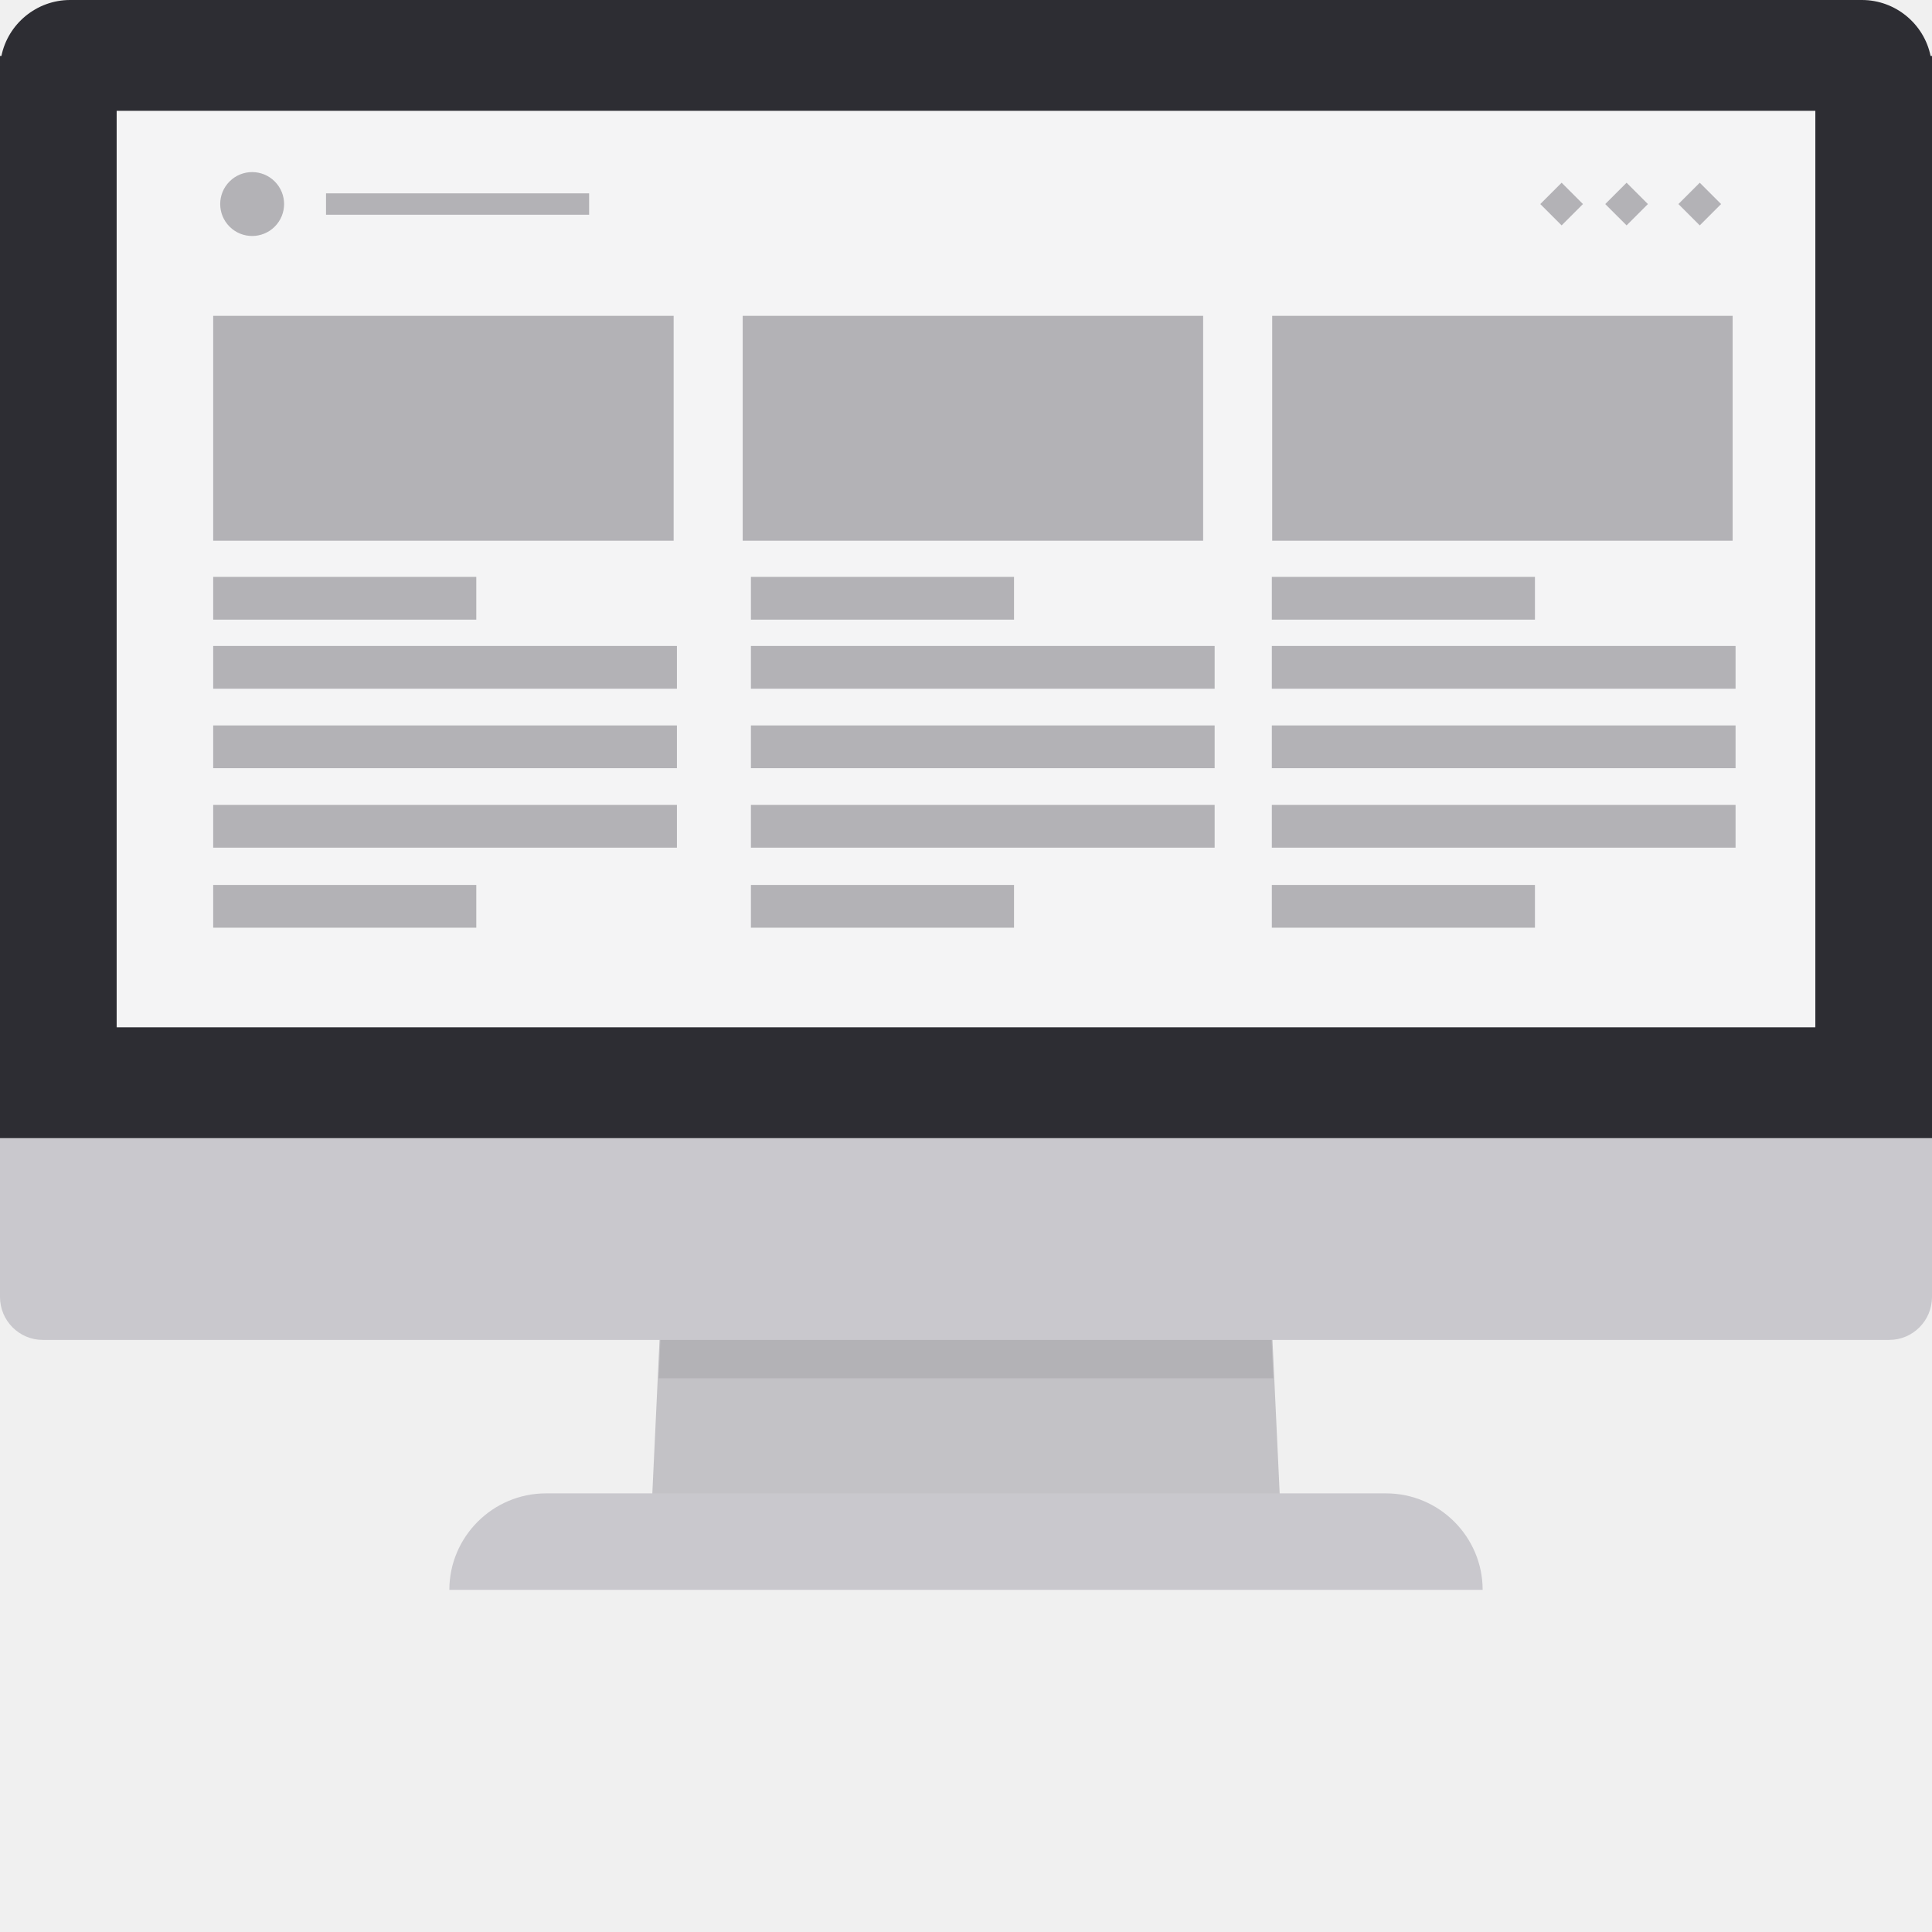
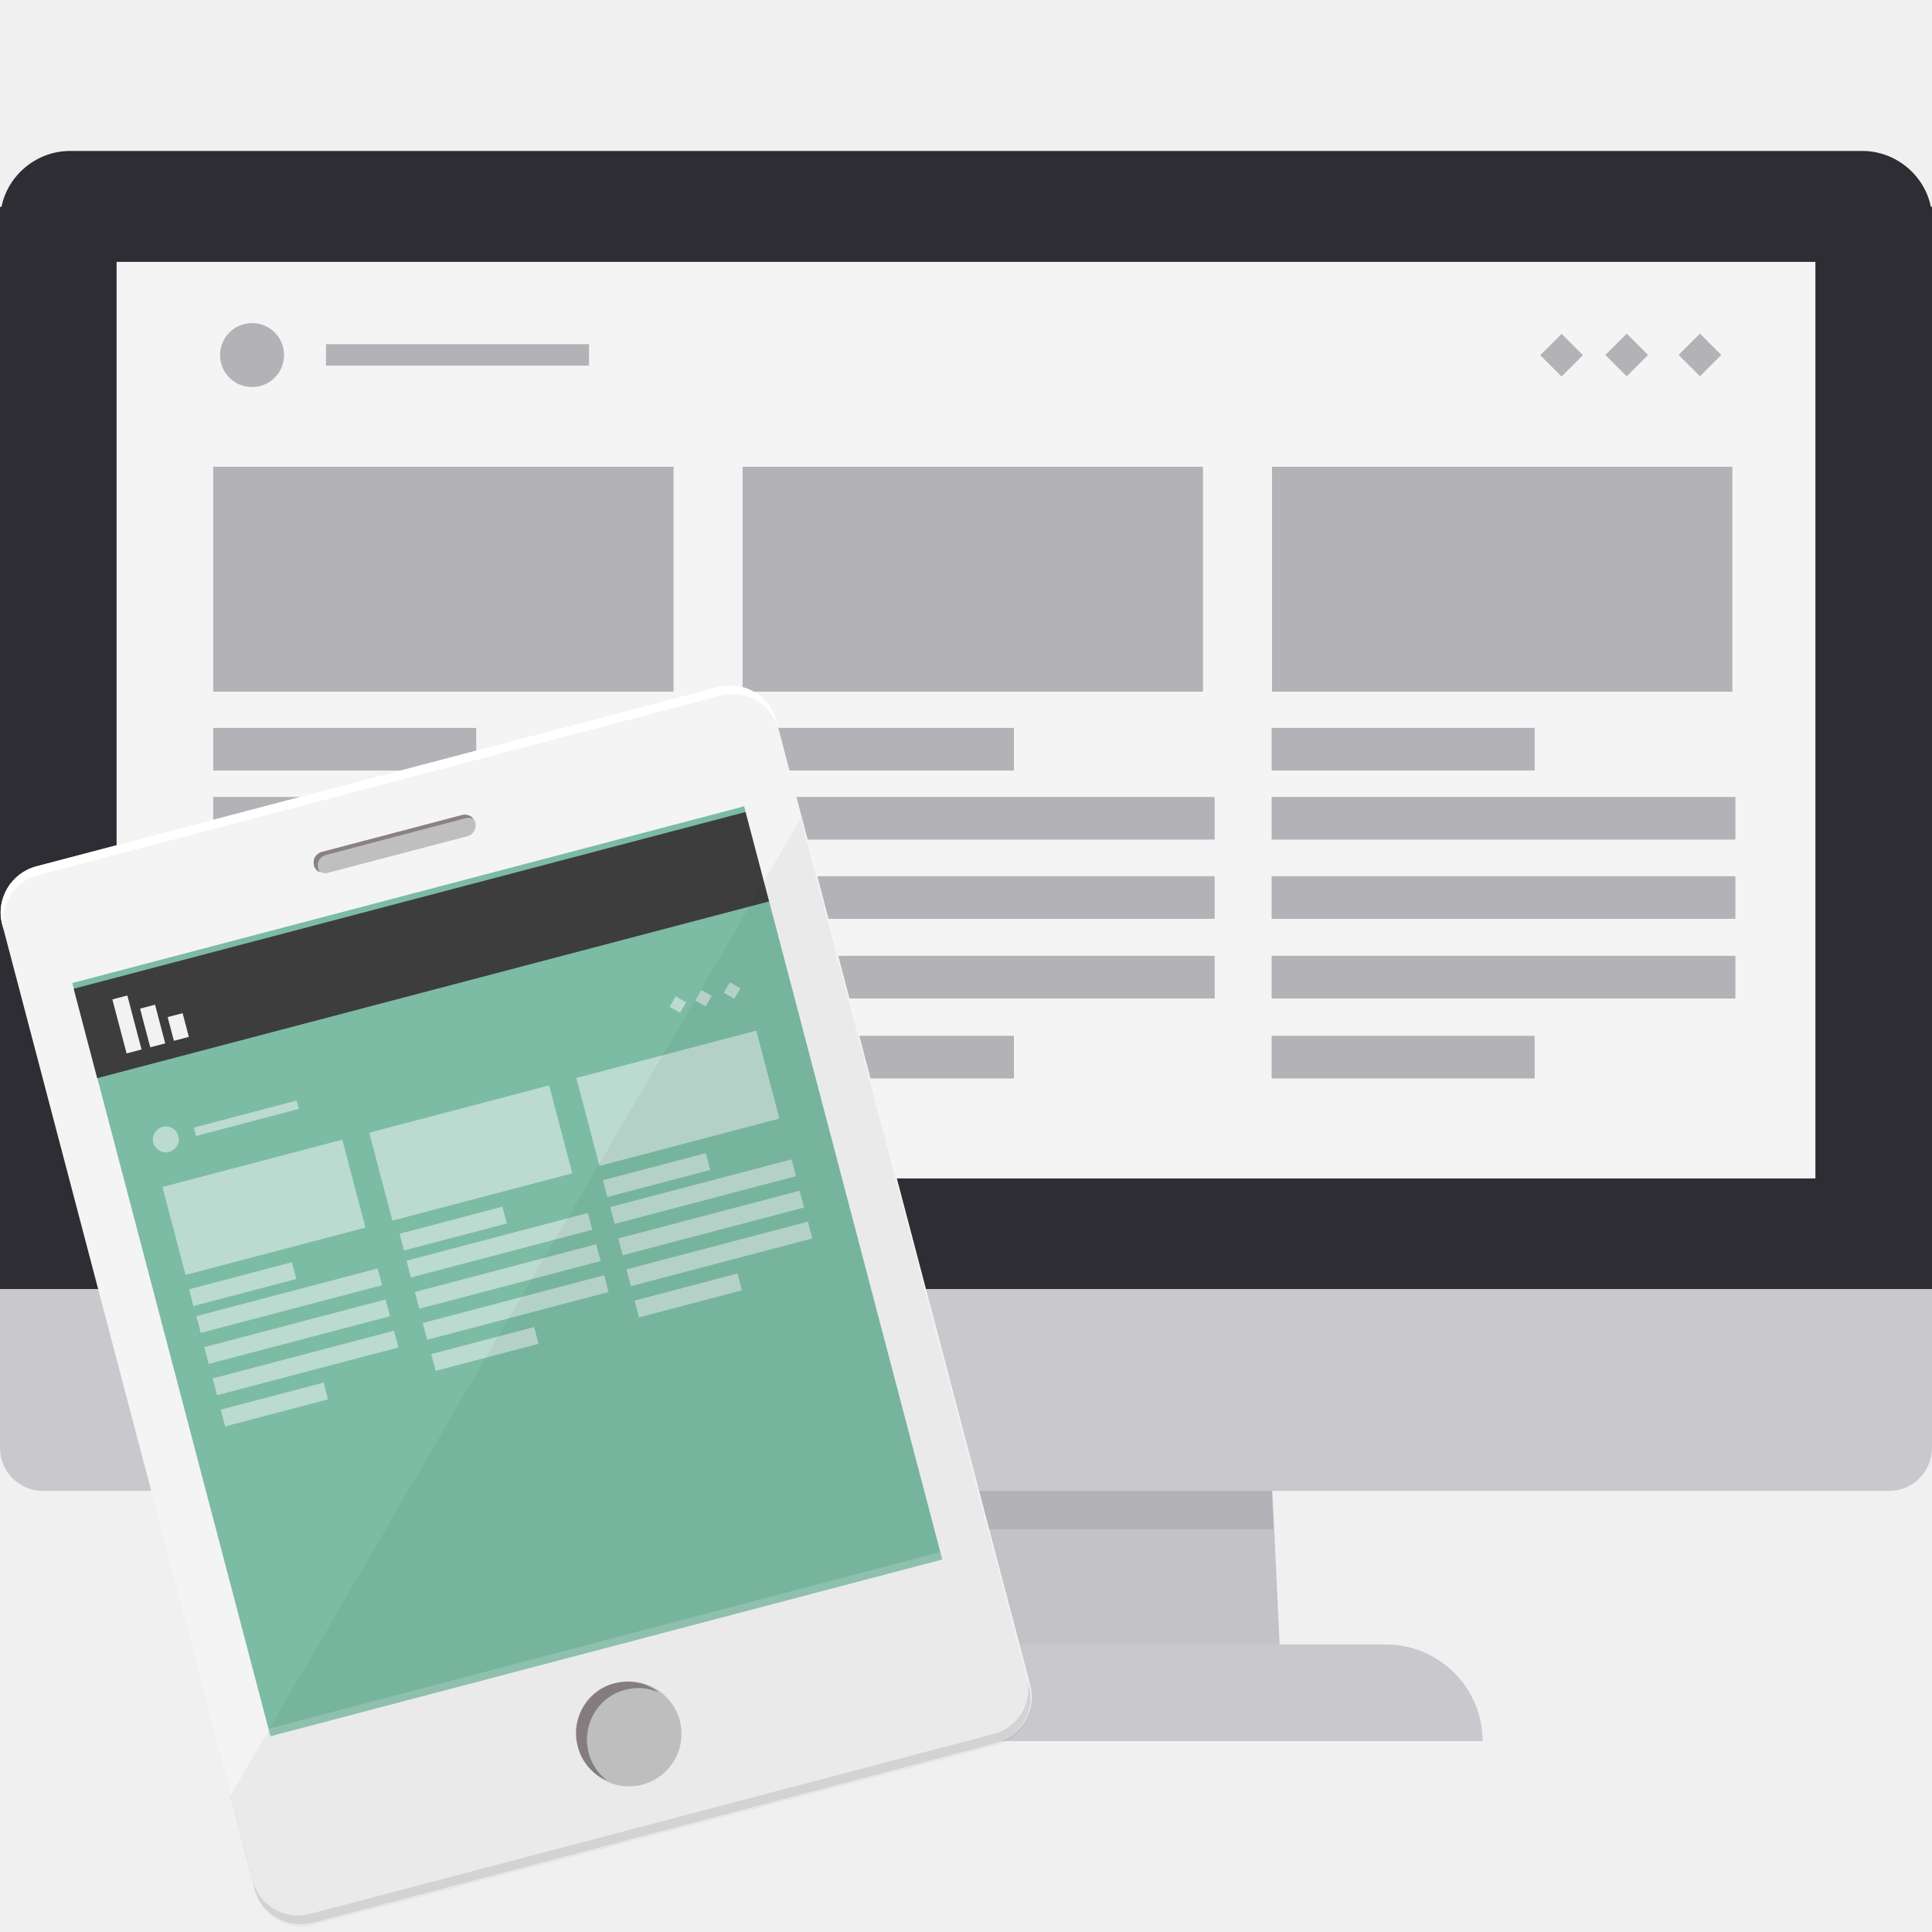
<svg xmlns="http://www.w3.org/2000/svg" version="1.1" id="_x34_" x="0px" y="0px" viewBox="0 0 512 512" style="enable-background:new 0 0 512 512;" xml:space="preserve">
+   <style type="text/css">
+ 	.st0{fill:#C3C2C6;}
+ 	.st1{fill:#B3B2B6;}
+ 	.st2{fill:#C9C8CD;}
+ 	.st3{fill:#2D2D33;}
+ 	.st4{fill:#F4F4F5;}
+ 	.st5{fill:#FFFFFF;}
+ 	.st6{opacity:0.1;fill:#040000;enable-background:new    ;}
+ 	.st7{fill:#C0BFBF;}
+ 	.st8{fill:#8A8182;}
+ 	.st9{fill:#C7C6C6;}
+ 	.st10{fill:#7CBBA4;}
+ 	.st11{fill:#3D3D3D;}
+ 	.st12{fill:#F2F2F2;}
+ 	.st13{opacity:0.5;}
+ 	.st14{fill:#FAFAFB;}
+ 	.st15{opacity:0.2;fill:#FAFAFB;enable-background:new    ;}
+ 	.st16{opacity:4.000000e-02;fill:#040000;enable-background:new    ;}
+ </style>
  <g>
    <g>
-       <polygon style="fill:#C3C2C6;" points="339.616,406.221 172.383,406.221 178.277,280.714 333.723,280.714   " />
-       <polygon style="fill:#B3B2B6;" points="337.457,365.251 174.543,365.251 178.273,285.937 333.727,285.937   " />
-       <path style="fill:#C9C8CD;" d="M144.649,395.762h222.702c14.061,0,25.566,11.505,25.566,25.566l0,0H119.083l0,0    C119.083,407.267,130.588,395.762,144.649,395.762z" />
+       <polygon class="st0" points="339.6,446.2 172.4,446.2 178.3,320.7 333.7,320.7   " />
+       <polygon class="st1" points="337.5,405.3 174.5,405.3 178.3,325.9 333.7,325.9   " />
+       <path class="st2" d="M144.6,435.8h222.7c14.1,0,25.6,11.5,25.6,25.6l0,0H119.1l0,0C119.1,447.3,130.6,435.8,144.6,435.8z" />
    </g>
-     <path style="fill:#C9C8CD;" d="M512,186.345v157.36c0,6.291-5.093,11.385-11.309,11.385H11.31C5.093,355.09,0,349.996,0,343.705   v-157.36c0-6.292,5.093-11.385,11.31-11.385h489.381C506.907,174.961,512,180.054,512,186.345z" />
-     <path style="fill:#2D2D33;" d="M512,14.83v286.783H0V14.83h0.374C2.097,6.367,9.662,0,18.575,0h474.851   c8.913,0,16.477,6.367,18.2,14.83H512z" />
-     <rect x="30.916" y="29.368" style="fill:#F4F4F5;" width="450.169" height="242.879" />
+     <path class="st2" d="M512,226.3v157.4c0,6.3-5.1,11.4-11.3,11.4H11.3C5.1,395.1,0,390,0,383.7V226.3c0-6.3,5.1-11.4,11.3-11.4   h489.4C506.9,215,512,220.1,512,226.3z" />
+     <path class="st3" d="M512,54.8v286.8H0V54.8h0.4C2.1,46.4,9.7,40,18.6,40h474.9c8.9,0,16.5,6.4,18.2,14.8H512z" />
+     <rect x="30.9" y="69.4" class="st4" width="450.2" height="242.9" />
    <g>
-       <rect x="56.498" y="83.697" style="fill:#B3B2B6;" width="122.021" height="59.599" />
-       <rect x="196.822" y="83.697" style="fill:#B3B2B6;" width="122.021" height="59.599" />
-       <rect x="337.145" y="83.697" style="fill:#B3B2B6;" width="122.021" height="59.599" />
-       <rect x="56.498" y="152.883" style="fill:#B3B2B6;" width="69.726" height="11.33" />
-       <rect x="86.399" y="51.241" style="fill:#B3B2B6;" width="69.726" height="5.665" />
-       <rect x="56.498" y="234.52" style="fill:#B3B2B6;" width="69.726" height="11.33" />
-       <rect x="56.498" y="171.186" style="fill:#B3B2B6;" width="122.892" height="11.33" />
-       <rect x="56.498" y="192.249" style="fill:#B3B2B6;" width="122.892" height="11.33" />
-       <rect x="56.498" y="213.312" style="fill:#B3B2B6;" width="122.892" height="11.33" />
-       <rect x="199.001" y="152.883" style="fill:#B3B2B6;" width="69.726" height="11.33" />
-       <rect x="199.001" y="234.52" style="fill:#B3B2B6;" width="69.726" height="11.33" />
-       <rect x="199.001" y="171.186" style="fill:#B3B2B6;" width="122.892" height="11.33" />
-       <rect x="199.001" y="192.249" style="fill:#B3B2B6;" width="122.892" height="11.33" />
-       <rect x="199.001" y="213.312" style="fill:#B3B2B6;" width="122.892" height="11.33" />
-       <rect x="337.05" y="152.883" style="fill:#B3B2B6;" width="69.726" height="11.33" />
-       <rect x="337.05" y="234.52" style="fill:#B3B2B6;" width="69.726" height="11.33" />
-       <rect x="337.05" y="171.186" style="fill:#B3B2B6;" width="122.892" height="11.33" />
-       <rect x="337.05" y="192.249" style="fill:#B3B2B6;" width="122.892" height="11.33" />
-       <rect x="337.05" y="213.312" style="fill:#B3B2B6;" width="122.892" height="11.33" />
-       <path style="fill:#B3B2B6;" d="M72.808,48.087L72.808,48.087c3.306,3.306,3.306,8.667,0,11.973l0,0    c-3.306,3.306-8.667,3.306-11.973,0l0,0c-3.306-3.306-3.306-8.667,0-11.973l0,0C64.141,44.78,69.502,44.78,72.808,48.087z" />
-       <rect x="427.059" y="50.075" transform="matrix(-0.7071 -0.7071 0.7071 -0.7071 697.6259 397.1127)" style="fill:#B3B2B6;" width="7.997" height="7.997" />
-       <rect x="446.452" y="50.075" transform="matrix(-0.7071 -0.7071 0.7071 -0.7071 730.731 410.8253)" style="fill:#B3B2B6;" width="7.997" height="7.997" />
-       <rect x="409.846" y="50.075" transform="matrix(-0.7071 -0.7071 0.7071 -0.7071 668.2405 384.9409)" style="fill:#B3B2B6;" width="7.997" height="7.997" />
+       <rect x="56.5" y="123.7" class="st1" width="122" height="59.6" />
+       <rect x="196.8" y="123.7" class="st1" width="122" height="59.6" />
+       <rect x="337.1" y="123.7" class="st1" width="122" height="59.6" />
+       <rect x="56.5" y="192.9" class="st1" width="69.7" height="11.3" />
+       <rect x="86.4" y="91.2" class="st1" width="69.7" height="5.7" />
+       <rect x="56.5" y="274.5" class="st1" width="69.7" height="11.3" />
+       <rect x="56.5" y="211.2" class="st1" width="122.9" height="11.3" />
+       <rect x="56.5" y="232.2" class="st1" width="122.9" height="11.3" />
+       <rect x="56.5" y="253.3" class="st1" width="122.9" height="11.3" />
+       <rect x="199" y="192.9" class="st1" width="69.7" height="11.3" />
+       <rect x="199" y="274.5" class="st1" width="69.7" height="11.3" />
+       <rect x="199" y="211.2" class="st1" width="122.9" height="11.3" />
+       <rect x="199" y="232.2" class="st1" width="122.9" height="11.3" />
+       <rect x="199" y="253.3" class="st1" width="122.9" height="11.3" />
+       <rect x="337" y="192.9" class="st1" width="69.7" height="11.3" />
+       <rect x="337" y="274.5" class="st1" width="69.7" height="11.3" />
+       <rect x="337" y="211.2" class="st1" width="122.9" height="11.3" />
+       <rect x="337" y="232.2" class="st1" width="122.9" height="11.3" />
+       <rect x="337" y="253.3" class="st1" width="122.9" height="11.3" />
+       <path class="st1" d="M72.8,88.1L72.8,88.1c3.3,3.3,3.3,8.7,0,12l0,0c-3.3,3.3-8.7,3.3-12,0l0,0c-3.3-3.3-3.3-8.7,0-12l0,0    C64.1,84.8,69.5,84.8,72.8,88.1z" />
+       <rect x="427.1" y="90.1" transform="matrix(0.7071 -0.7071 0.7071 0.7071 59.7325 332.3602)" class="st1" width="8" height="8" />
+       <rect x="446.5" y="90.1" transform="matrix(0.7071 -0.7071 0.7071 0.7071 65.4125 346.0726)" class="st1" width="8" height="8" />
+       <rect x="409.8" y="90.1" transform="matrix(0.7071 -0.7071 0.7071 0.7071 54.691 320.1878)" class="st1" width="8" height="8" />
    </g>
  </g>
+   <g>
+     <g>
+       <path class="st4" d="M205.7,190.8L273,446.5c1.7,6.4-1.9,12.9-8,15c-0.4,0.1-0.8,0.3-1.2,0.4L82.9,509.5c-0.1,0-0.2,0-0.3,0    c-0.2,0.1-0.5,0.1-0.7,0.2c-6.1,1-12.1-2.7-13.9-8.7l0,0c-0.1-0.2-0.1-0.3-0.2-0.5L0.6,245c-1.8-6.7,2.3-13.6,9-15.4L190.6,182    C197.2,180.5,203.9,184.3,205.7,190.8z" />
+       <path class="st5" d="M205.7,190.8l0.6,2.5c-0.3-1-0.6-1.9-1.1-2.7c-2.2-4.2-6.7-6.8-11.4-6.6c-1,0-2,0.1-3,0.4L10.1,231.9    c-6.7,1.8-10.7,8.6-9,15.4L0.6,245c-1.8-6.7,2.3-13.6,9-15.4L190.6,182C197.2,180.5,203.9,184.3,205.7,190.8z" />
+       <path class="st6" d="M272.1,444.4l0.6,2.2c1.7,6.3-1.8,12.7-7.8,15c-0.4,0.1-0.8,0.3-1.2,0.4l-181,47.6c-0.2,0.1-0.5,0.1-0.8,0.1    c-6.3,1.2-12.6-2.7-14.4-9l-0.6-2.4c0.2,0.9,0.6,1.8,1,2.6l0,0c2.2,4.2,6.7,6.9,11.5,6.7c0.9,0,1.9-0.2,2.8-0.4l180.8-47.6    C269.8,458,273.9,451.1,272.1,444.4z" />
+       <g>
+         <path class="st7" d="M123.9,221.6l-37,9.7c-1.5,0.4-3.1-0.5-3.5-2.1l0,0c-0.4-1.5,0.5-3.1,2.1-3.5l37-9.7     c1.5-0.4,3.1,0.5,3.5,2.1l0,0C126.3,219.6,125.4,221.2,123.9,221.6z" />
+         <path class="st8" d="M125.4,217c-0.6-0.3-1.2-0.3-1.9-0.2l-37.2,9.8c-1.5,0.4-2.4,1.9-2,3.4l0,0.2c0.1,0.4,0.3,0.7,0.5,1     c-0.7-0.3-1.4-1-1.6-1.8l0-0.2c-0.4-1.5,0.5-3,2-3.4l37.2-9.8C123.6,215.7,124.8,216.1,125.4,217z" />
+       </g>
+       <g>
+         <circle class="st9" cx="166.7" cy="459.5" r="13.9" />
+         <path class="st8" d="M174.6,448.5c-2.7-1.2-5.8-1.5-8.9-0.7c-7.3,1.9-11.6,9.4-9.7,16.7c0.8,3.1,2.6,5.6,4.9,7.4     c-3.7-1.6-6.7-4.8-7.8-9.1c-1.9-7.3,2.4-14.8,9.7-16.7C167.1,445,171.4,446,174.6,448.5z" />
+       </g>
+       <rect x="42.4" y="233.7" transform="matrix(0.9671 -0.2544 0.2544 0.9671 -81.2939 45.2888)" class="st10" width="184.1" height="206.4" />
+       <rect x="19.6" y="238.2" transform="matrix(0.9671 -0.2544 0.2544 0.9671 -60.0276 36.6503)" class="st11" width="184.1" height="24.5" />
+       <g>
+         <rect x="31.6" y="264.1" transform="matrix(0.9671 -0.2544 0.2544 0.9671 -67.9668 17.4856)" class="st12" width="4.1" height="14.8" />
+         <rect x="38.4" y="266.6" transform="matrix(0.9671 -0.2544 0.2544 0.9671 -67.8342 19.2378)" class="st12" width="4.1" height="10.6" />
+         <rect x="45.2" y="268.9" transform="matrix(0.9671 -0.2544 0.2544 0.9671 -67.6907 20.9854)" class="st12" width="4.1" height="6.5" />
+       </g>
+       <g class="st13">
+         <rect x="45.3" y="307.9" transform="matrix(0.9671 -0.2544 0.2544 0.9671 -79.096 28.316)" class="st14" width="49.3" height="24.1" />
+         <rect x="100.1" y="293.5" transform="matrix(0.9671 -0.2544 0.2544 0.9671 -73.6191 41.7987)" class="st14" width="49.3" height="24.1" />
+         <rect x="155" y="279" transform="matrix(0.9671 -0.2544 0.2544 0.9671 -68.1423 55.2815)" class="st14" width="49.3" height="24.1" />
+         <rect x="50.2" y="338" transform="matrix(0.9671 -0.2544 0.2544 0.9671 -84.4451 27.562)" class="st14" width="28.2" height="4.6" />
+         <rect x="51.2" y="295.2" transform="matrix(0.9671 -0.2544 0.2544 0.9671 -73.2399 26.3573)" class="st14" width="28.2" height="2.3" />
+         <rect x="58.6" y="369.9" transform="matrix(0.9671 -0.2544 0.2544 0.9671 -92.2891 30.7484)" class="st14" width="28.2" height="4.6" />
+         <rect x="51.8" y="342.4" transform="matrix(0.9671 -0.2544 0.2544 0.9671 -85.1662 30.8307)" class="st14" width="49.7" height="4.6" />
+         <rect x="53.9" y="350.6" transform="matrix(0.9671 -0.2544 0.2544 0.9671 -87.1899 31.6527)" class="st14" width="49.7" height="4.6" />
+         <rect x="56.1" y="358.9" transform="matrix(0.9671 -0.2544 0.2544 0.9671 -89.2138 32.4748)" class="st14" width="49.7" height="4.6" />
+         <rect x="106" y="323.3" transform="matrix(0.9671 -0.2544 0.2544 0.9671 -78.8832 41.2541)" class="st14" width="28.2" height="4.6" />
+         <rect x="114.4" y="355.2" transform="matrix(0.9671 -0.2544 0.2544 0.9671 -86.7272 44.4404)" class="st14" width="28.2" height="4.6" />
+         <rect x="107.5" y="327.7" transform="matrix(0.9671 -0.2544 0.2544 0.9671 -79.6044 44.5227)" class="st14" width="49.7" height="4.6" />
+         <rect x="109.7" y="336" transform="matrix(0.9671 -0.2544 0.2544 0.9671 -81.6281 45.3448)" class="st14" width="49.7" height="4.6" />
+         <rect x="111.8" y="344.2" transform="matrix(0.9671 -0.2544 0.2544 0.9671 -83.652 46.1669)" class="st14" width="49.7" height="4.6" />
+         <rect x="159.9" y="309.1" transform="matrix(0.9671 -0.2544 0.2544 0.9671 -73.4952 54.5183)" class="st14" width="28.2" height="4.6" />
+         <rect x="168.3" y="341" transform="matrix(0.9671 -0.2544 0.2544 0.9671 -81.3392 57.7046)" class="st14" width="28.2" height="4.6" />
+         <rect x="161.5" y="313.5" transform="matrix(0.9671 -0.2544 0.2544 0.9671 -74.2164 57.7869)" class="st14" width="49.7" height="4.6" />
+         <rect x="163.6" y="321.8" transform="matrix(0.9671 -0.2544 0.2544 0.9671 -76.2401 58.6089)" class="st14" width="49.7" height="4.6" />
+         <rect x="165.8" y="330" transform="matrix(0.9671 -0.2544 0.2544 0.9671 -78.2639 59.4311)" class="st14" width="49.7" height="4.6" />
+         <path class="st14" d="M45.7,299L45.7,299c1.6,1,2.2,3,1.2,4.7l0,0c-1,1.6-3,2.2-4.7,1.2l0,0c-1.6-1-2.2-3-1.2-4.7l0,0     C42,298.6,44.1,298,45.7,299z" />
+         <rect x="184.8" y="262.9" transform="matrix(0.504 -0.8637 0.8637 0.504 -135.9642 292.1933)" class="st14" width="3.2" height="3.2" />
+         <rect x="192.4" y="260.9" transform="matrix(0.504 -0.8637 0.8637 0.504 -130.4804 297.7529)" class="st14" width="3.2" height="3.2" />
+         <rect x="178.1" y="264.6" transform="matrix(0.504 -0.8637 0.8637 0.504 -140.8318 287.2586)" class="st14" width="3.2" height="3.2" />
+       </g>
+       <rect x="68.4" y="434.7" transform="matrix(0.9671 -0.2544 0.2544 0.9671 -105.5706 55.1503)" class="st15" width="184.1" height="2.1" />
+     </g>
+     <path class="st16" d="M212.2,216.9l60.6,230.3c1.7,6.3-1.8,12.7-7.8,15c-0.4,0.1-0.8,0.3-1.2,0.4l-181,47.6   c-0.2,0.1-0.5,0.1-0.8,0.1c-6.3,1.2-12.6-2.7-14.4-9L61,476l0.2-0.4l10-17.1l60.4-103.6l2.8-4.8l3.3-5.6l8.9-15.2l3.3-5.6l8.8-15   l16.4-28.2l27.3-46.8L212.2,216.9z" />
+   </g>
</svg>
